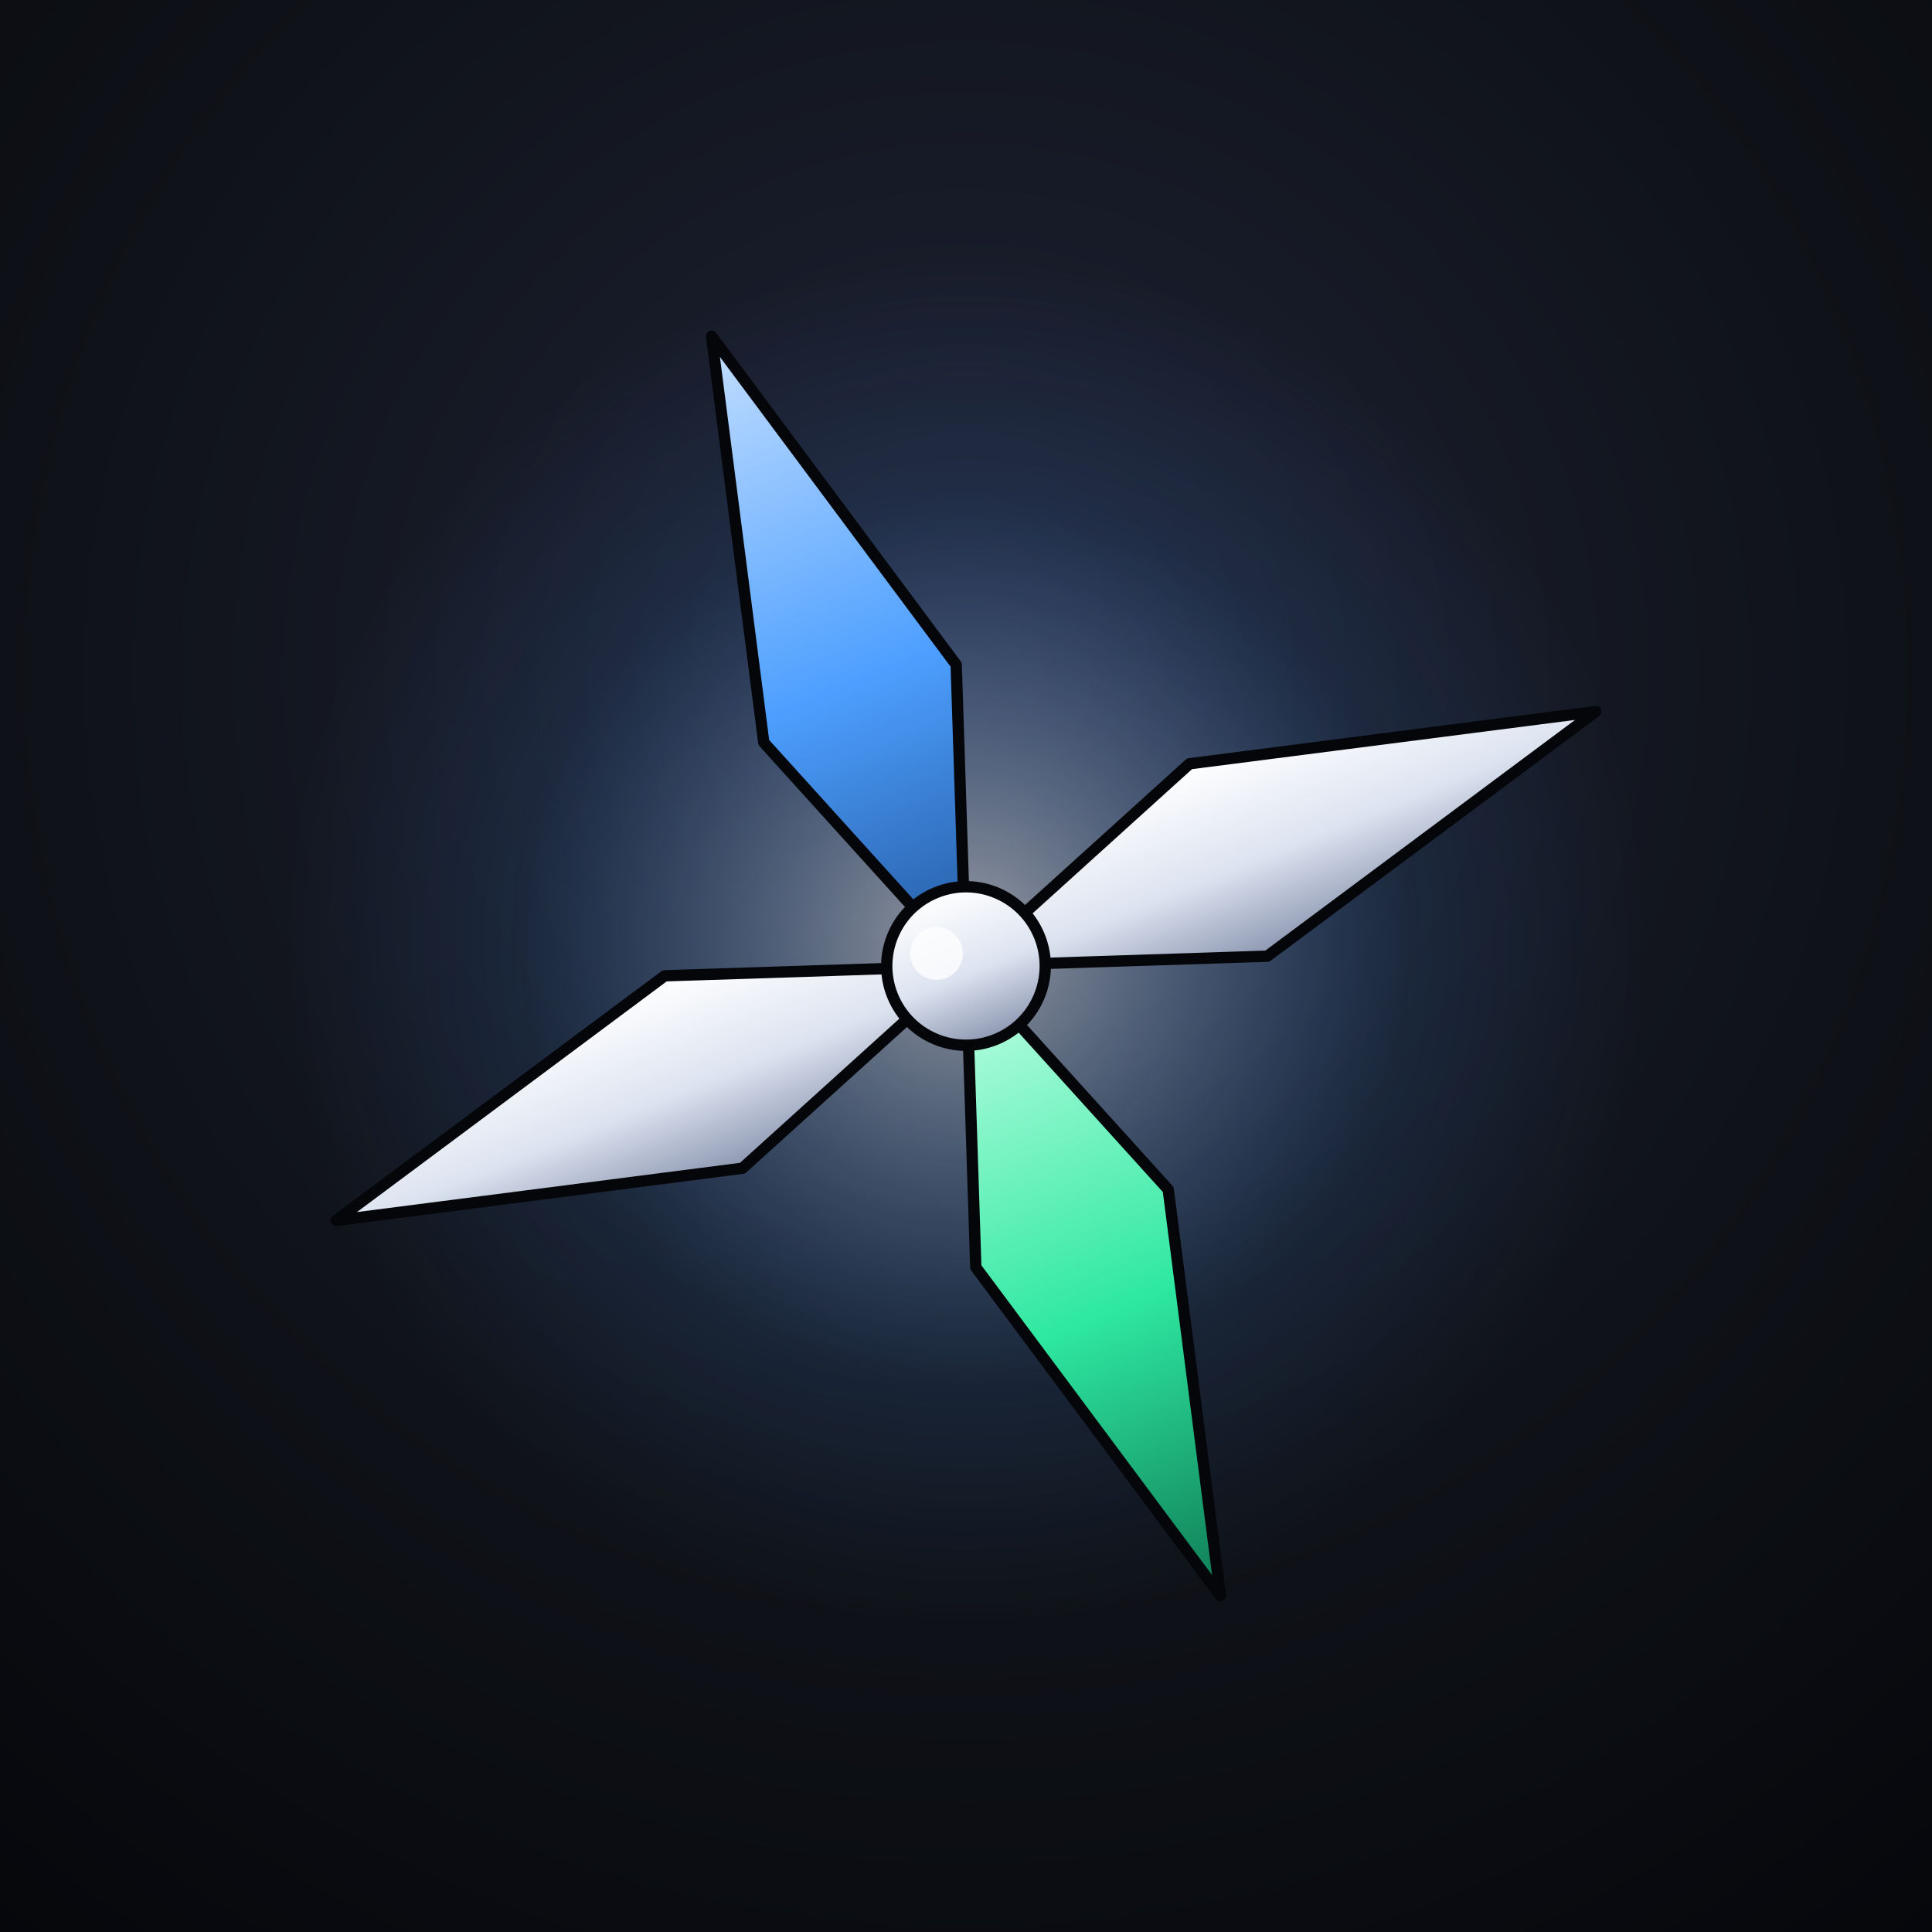
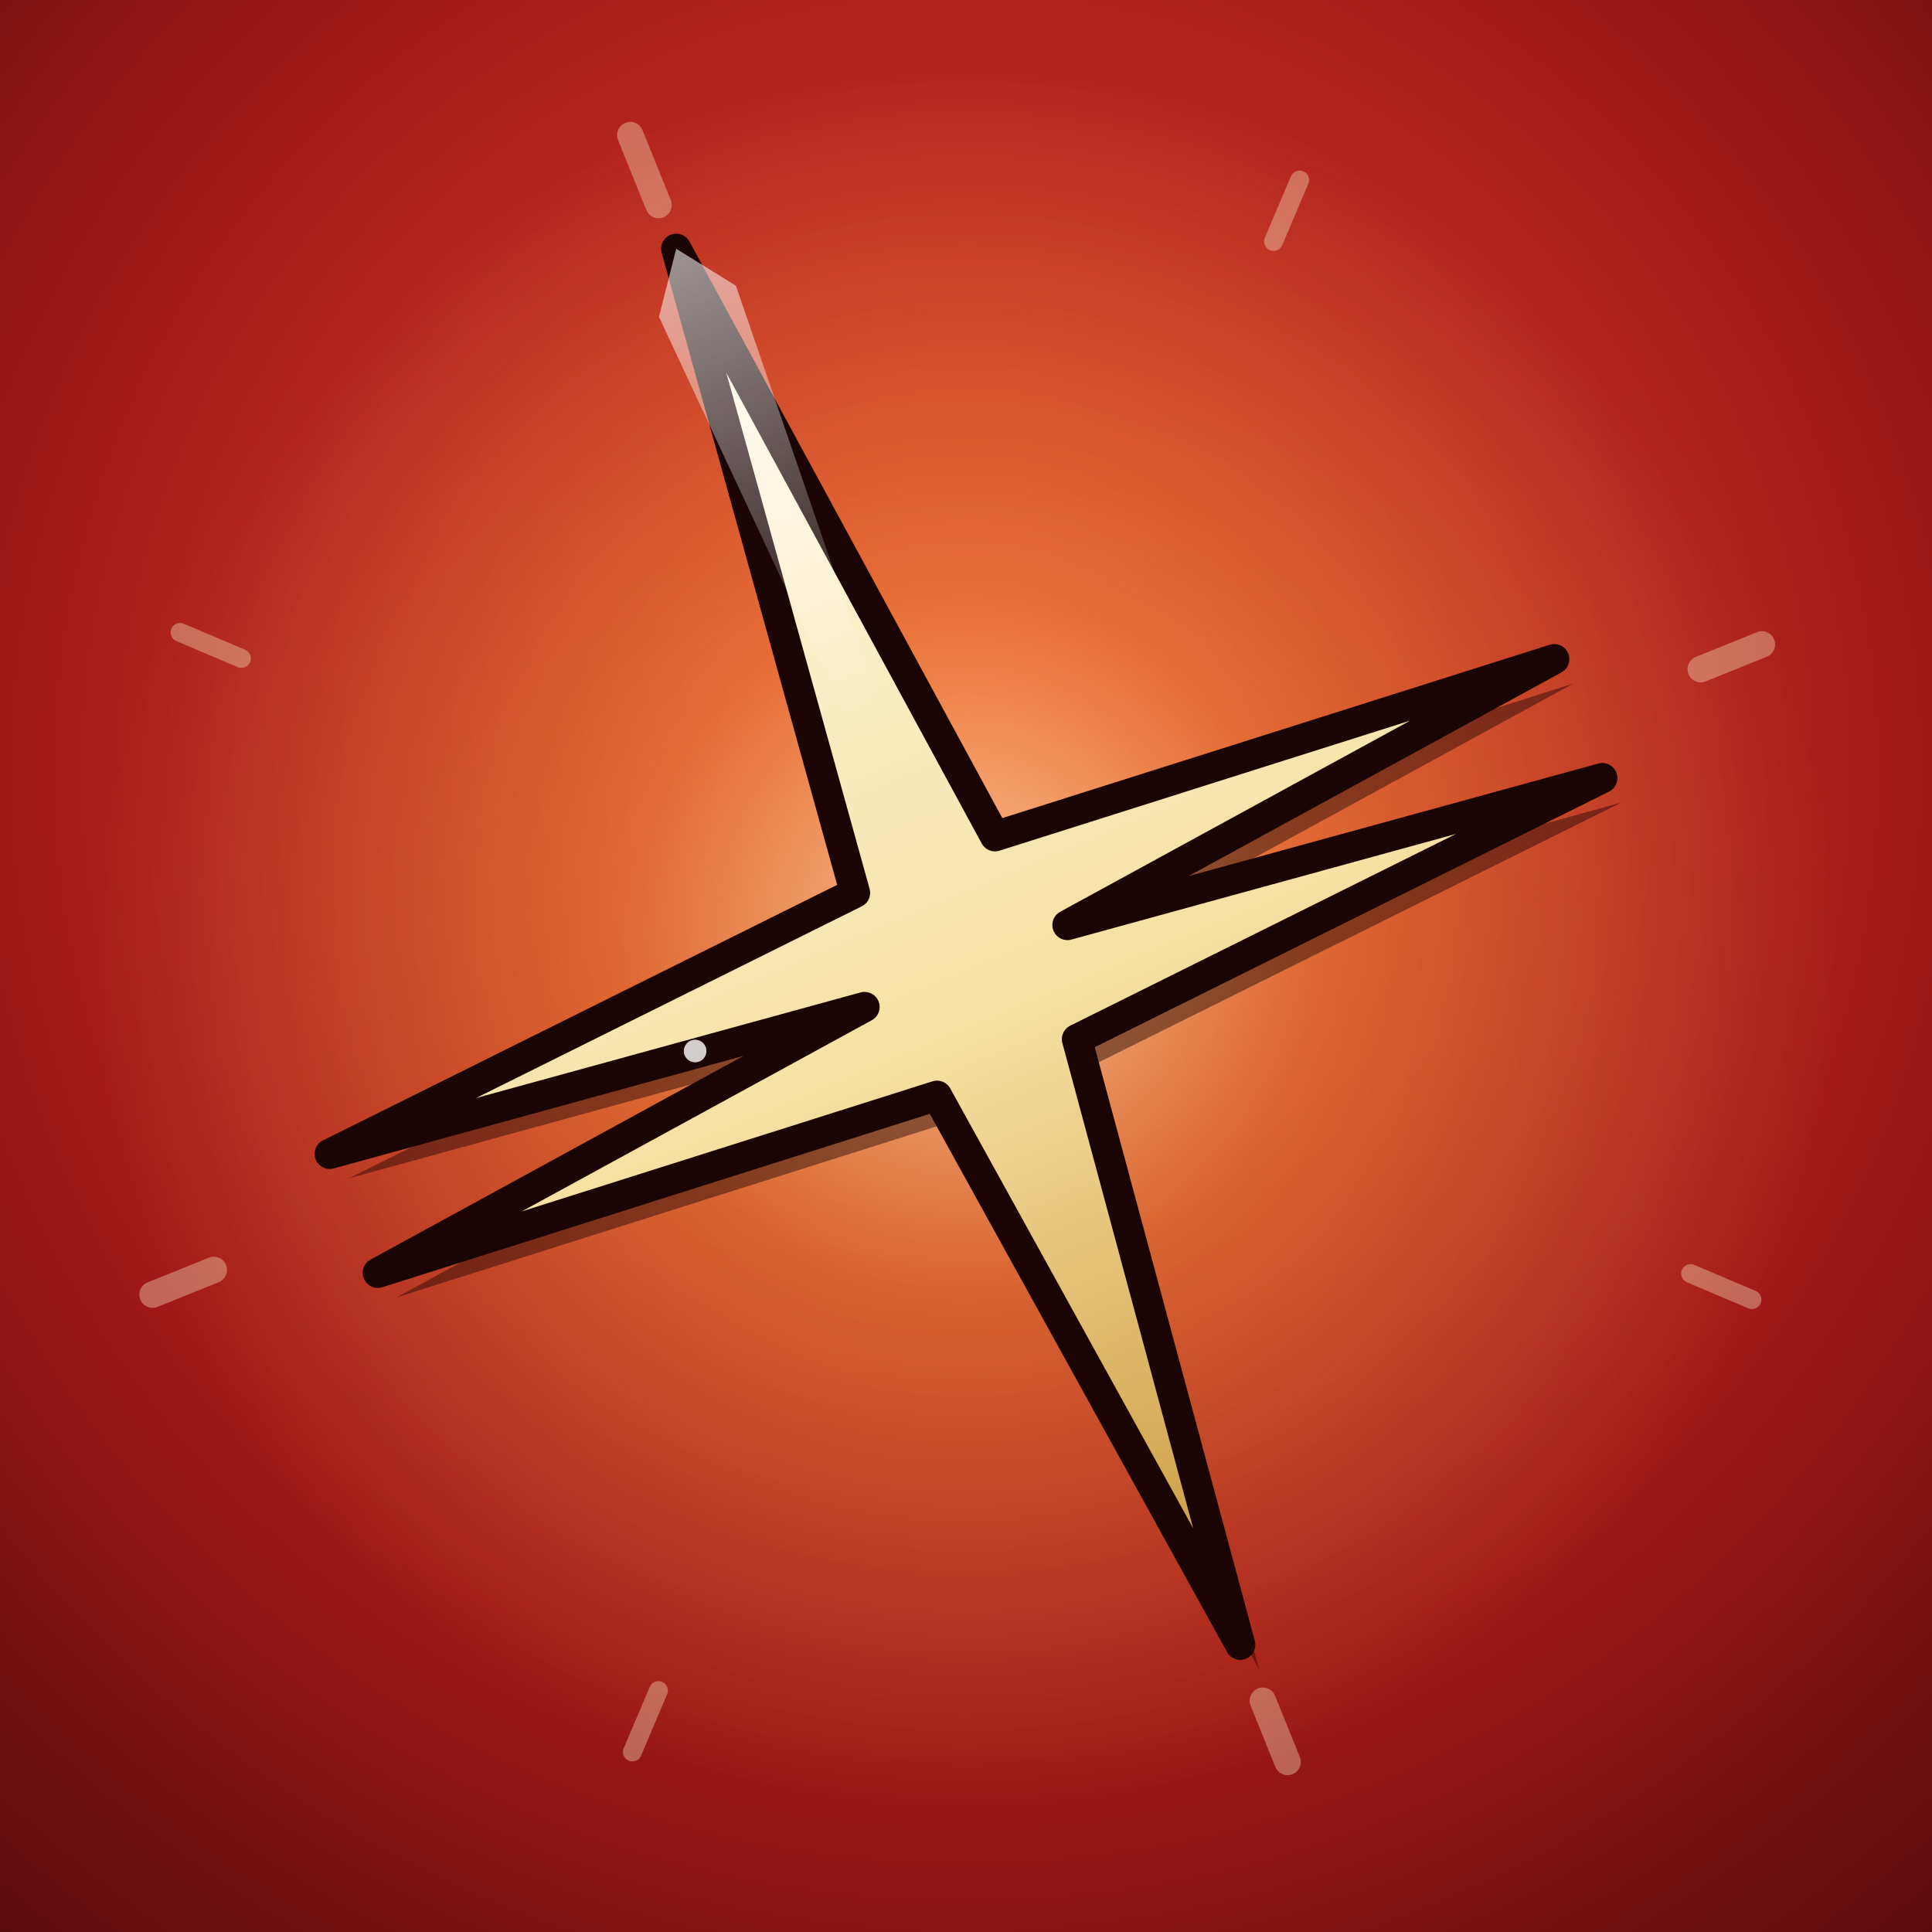
- <svg xmlns="http://www.w3.org/2000/svg" viewBox="0 0 1024 1024" role="img" aria-label="Tournament Pairing">
+ <svg xmlns="http://www.w3.org/2000/svg" viewBox="0 0 1024 1024" role="img" aria-label="Smash Pairing">
  <defs>
-     <radialGradient id="bg" cx="50%" cy="35%" r="85%">
-       <stop offset="0%" stop-color="#1f2438" />
-       <stop offset="55%" stop-color="#0f1218" />
-       <stop offset="100%" stop-color="#05060a" />
+     <radialGradient id="bg" cx="50%" cy="40%" r="90%">
+       <stop offset="0%" stop-color="#e8442e" />
+       <stop offset="55%" stop-color="#a01818" />
+       <stop offset="100%" stop-color="#3a0606" />
    </radialGradient>
-     <linearGradient id="exp-grad" x1="0%" y1="0%" x2="0%" y2="100%">
-       <stop offset="0%" stop-color="#c4dfff" />
-       <stop offset="55%" stop-color="#4d9fff" />
-       <stop offset="100%" stop-color="#22579c" />
+     <radialGradient id="halo" cx="50%" cy="50%" r="50%">
+       <stop offset="0%" stop-color="#fff5d0" stop-opacity="0.75" />
+       <stop offset="40%" stop-color="#ffc94d" stop-opacity="0.35" />
+       <stop offset="100%" stop-color="#ffc94d" stop-opacity="0" />
+     </radialGradient>
+     <linearGradient id="cross" x1="0%" y1="0%" x2="0%" y2="100%">
+       <stop offset="0%" stop-color="#fffcef" />
+       <stop offset="55%" stop-color="#f7e1a3" />
+       <stop offset="100%" stop-color="#c79336" />
    </linearGradient>
-     <linearGradient id="inexp-grad" x1="0%" y1="100%" x2="0%" y2="0%">
-       <stop offset="0%" stop-color="#0f7a55" />
-       <stop offset="45%" stop-color="#2ee8a0" />
-       <stop offset="100%" stop-color="#c4ffe5" />
+     <linearGradient id="shine" x1="0%" y1="0%" x2="0%" y2="100%">
+       <stop offset="0%" stop-color="#ffffff" stop-opacity="0.95" />
+       <stop offset="100%" stop-color="#ffffff" stop-opacity="0" />
    </linearGradient>
-     <linearGradient id="silver" x1="0%" y1="0%" x2="0%" y2="100%">
-       <stop offset="0%" stop-color="#ffffff" />
-       <stop offset="55%" stop-color="#dce3f0" />
-       <stop offset="100%" stop-color="#8b96b0" />
-     </linearGradient>
-     <radialGradient id="halo" cx="50%" cy="50%" r="50%">
-       <stop offset="0%" stop-color="#ffffff" stop-opacity="0.55" />
-       <stop offset="65%" stop-color="#4d9fff" stop-opacity="0.10" />
-       <stop offset="100%" stop-color="#4d9fff" stop-opacity="0" />
-     </radialGradient>
  </defs>
  <rect width="1024" height="1024" fill="url(#bg)" />
-   <circle cx="512" cy="500" r="360" fill="url(#halo)" />
+   <circle cx="512" cy="500" r="460" fill="url(#halo)" />
+   <g transform="translate(512 512) rotate(-22)" opacity="0.35" stroke="#fff5d0" stroke-linecap="round" fill="none">
+     <line x1="0" y1="-475" x2="0" y2="-435" stroke-width="14" />
+     <line x1="0" y1="455" x2="0" y2="420" stroke-width="14" />
+     <line x1="455" y1="0" x2="420" y2="0" stroke-width="14" />
+     <line x1="-465" y1="0" x2="-430" y2="0" stroke-width="14" />
+     <line x1="320" y1="-320" x2="295" y2="-295" stroke-width="10" />
+     <line x1="320" y1="320" x2="295" y2="295" stroke-width="10" />
+     <line x1="-320" y1="320" x2="-295" y2="295" stroke-width="10" />
+     <line x1="-320" y1="-320" x2="-295" y2="-295" stroke-width="10" />
+   </g>
+   <g transform="translate(522 525) rotate(-22)" opacity="0.45">
+     <path d="M 0,-410 L 40,-58 L 350,-34 L 58,0 L 350,34 L 40,58 L 0,388 L -40,58 L -350,34 L -58,0 L -350,-34 L -40,-58 Z" fill="#1a0404" />
+   </g>
  <g transform="translate(512 512) rotate(-22)">
-     <polygon points="0,0 -55,-150 0,-360 55,-150" fill="url(#exp-grad)" stroke="#05060a" stroke-width="6" stroke-linejoin="round" />
-     <polygon points="0,0 150,-55 360,0 150,55" fill="url(#silver)" stroke="#05060a" stroke-width="6" stroke-linejoin="round" />
-     <polygon points="0,0 55,150 0,360 -55,150" fill="url(#inexp-grad)" stroke="#05060a" stroke-width="6" stroke-linejoin="round" />
-     <polygon points="0,0 -150,55 -360,0 -150,-55" fill="url(#silver)" stroke="#05060a" stroke-width="6" stroke-linejoin="round" />
-     <circle cx="0" cy="0" r="42" fill="url(#silver)" stroke="#05060a" stroke-width="6" />
-     <circle cx="-12" cy="-12" r="14" fill="#ffffff" opacity="0.75" />
+     <path d="M 0,-410 L 40,-58 L 350,-34 L 58,0 L 350,34 L 40,58 L 0,388 L -40,58 L -350,34 L -58,0 L -350,-34 L -40,-58 Z" fill="url(#cross)" stroke="#1a0404" stroke-width="16" stroke-linejoin="round" />
+     <path d="M -22,-380 L 0,-410 L 22,-380 L 9,-135 L -9,-135 Z" fill="url(#shine)" opacity="0.6" />
+     <circle cx="-150" cy="-12" r="6" fill="#ffffff" opacity="0.8" />
  </g>
</svg>
